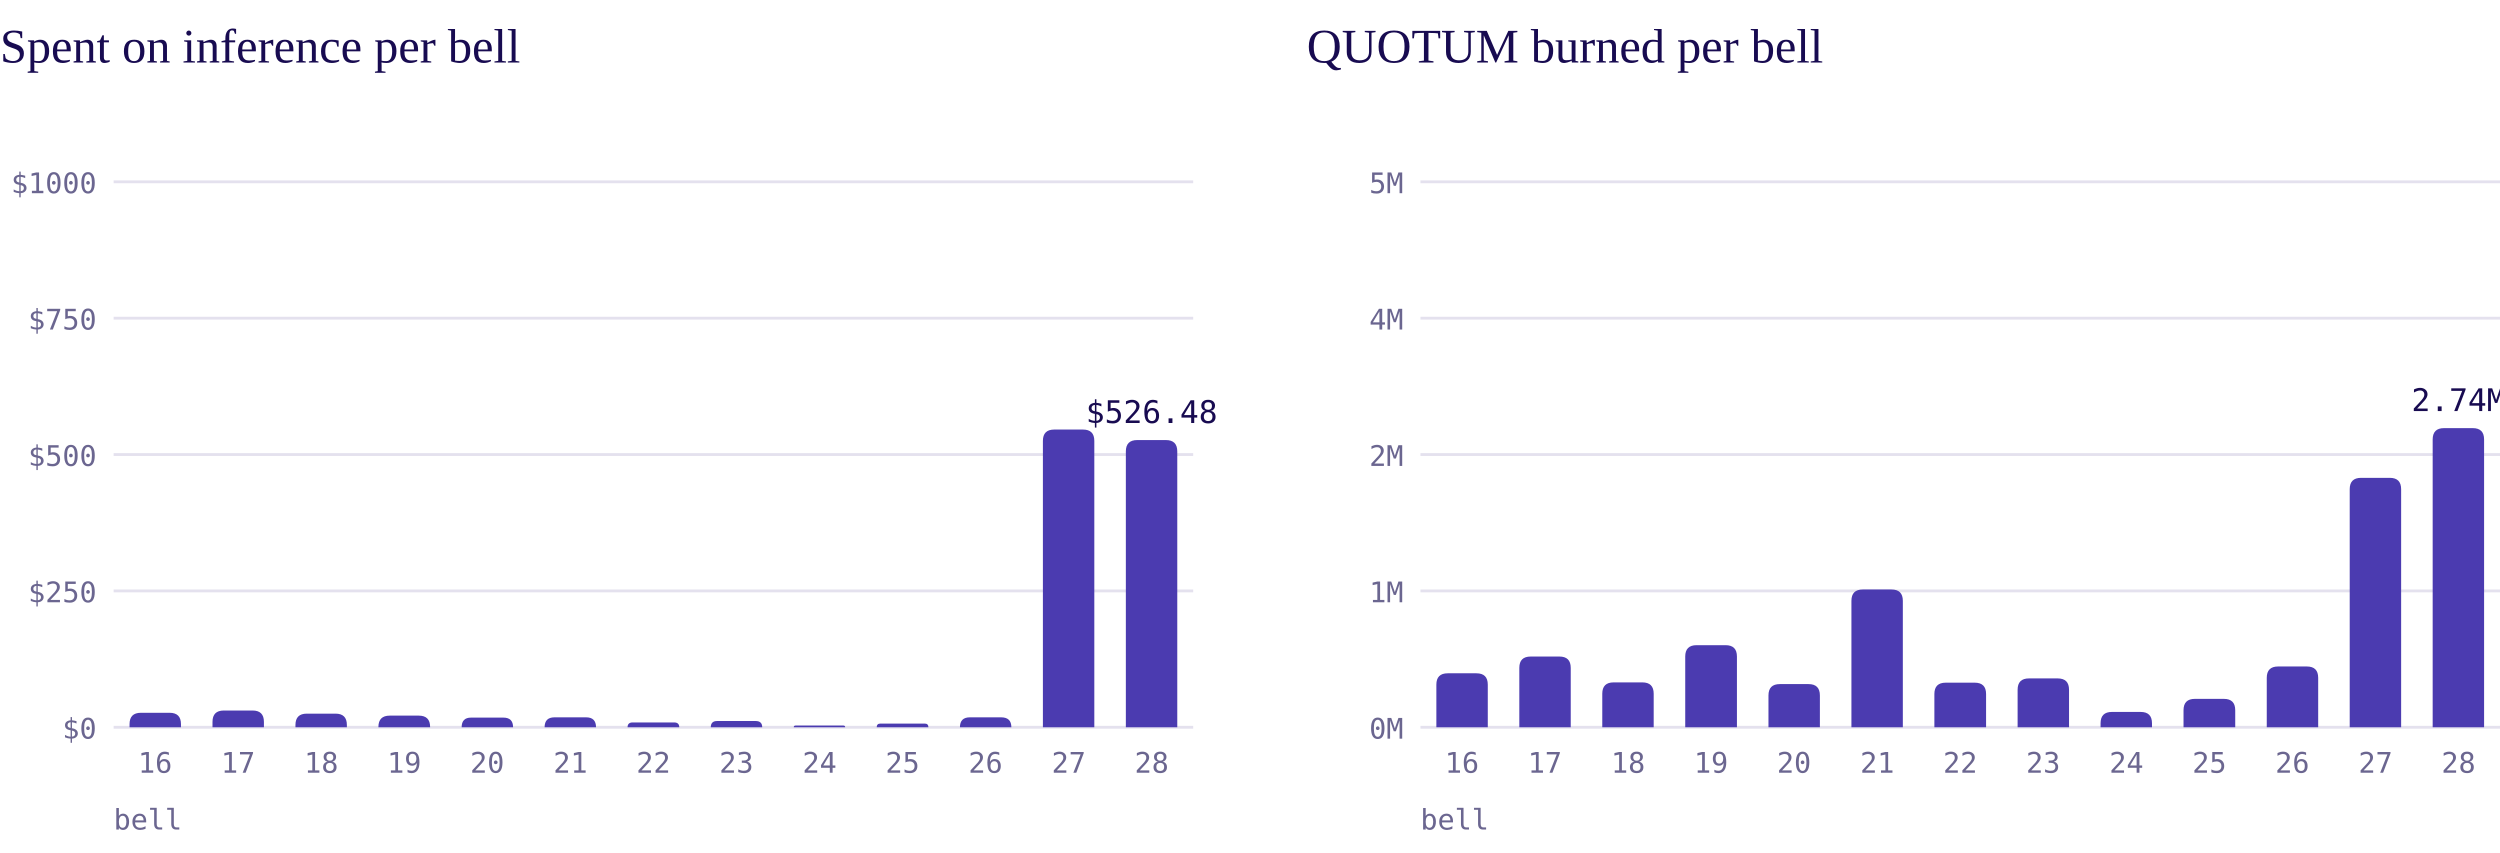
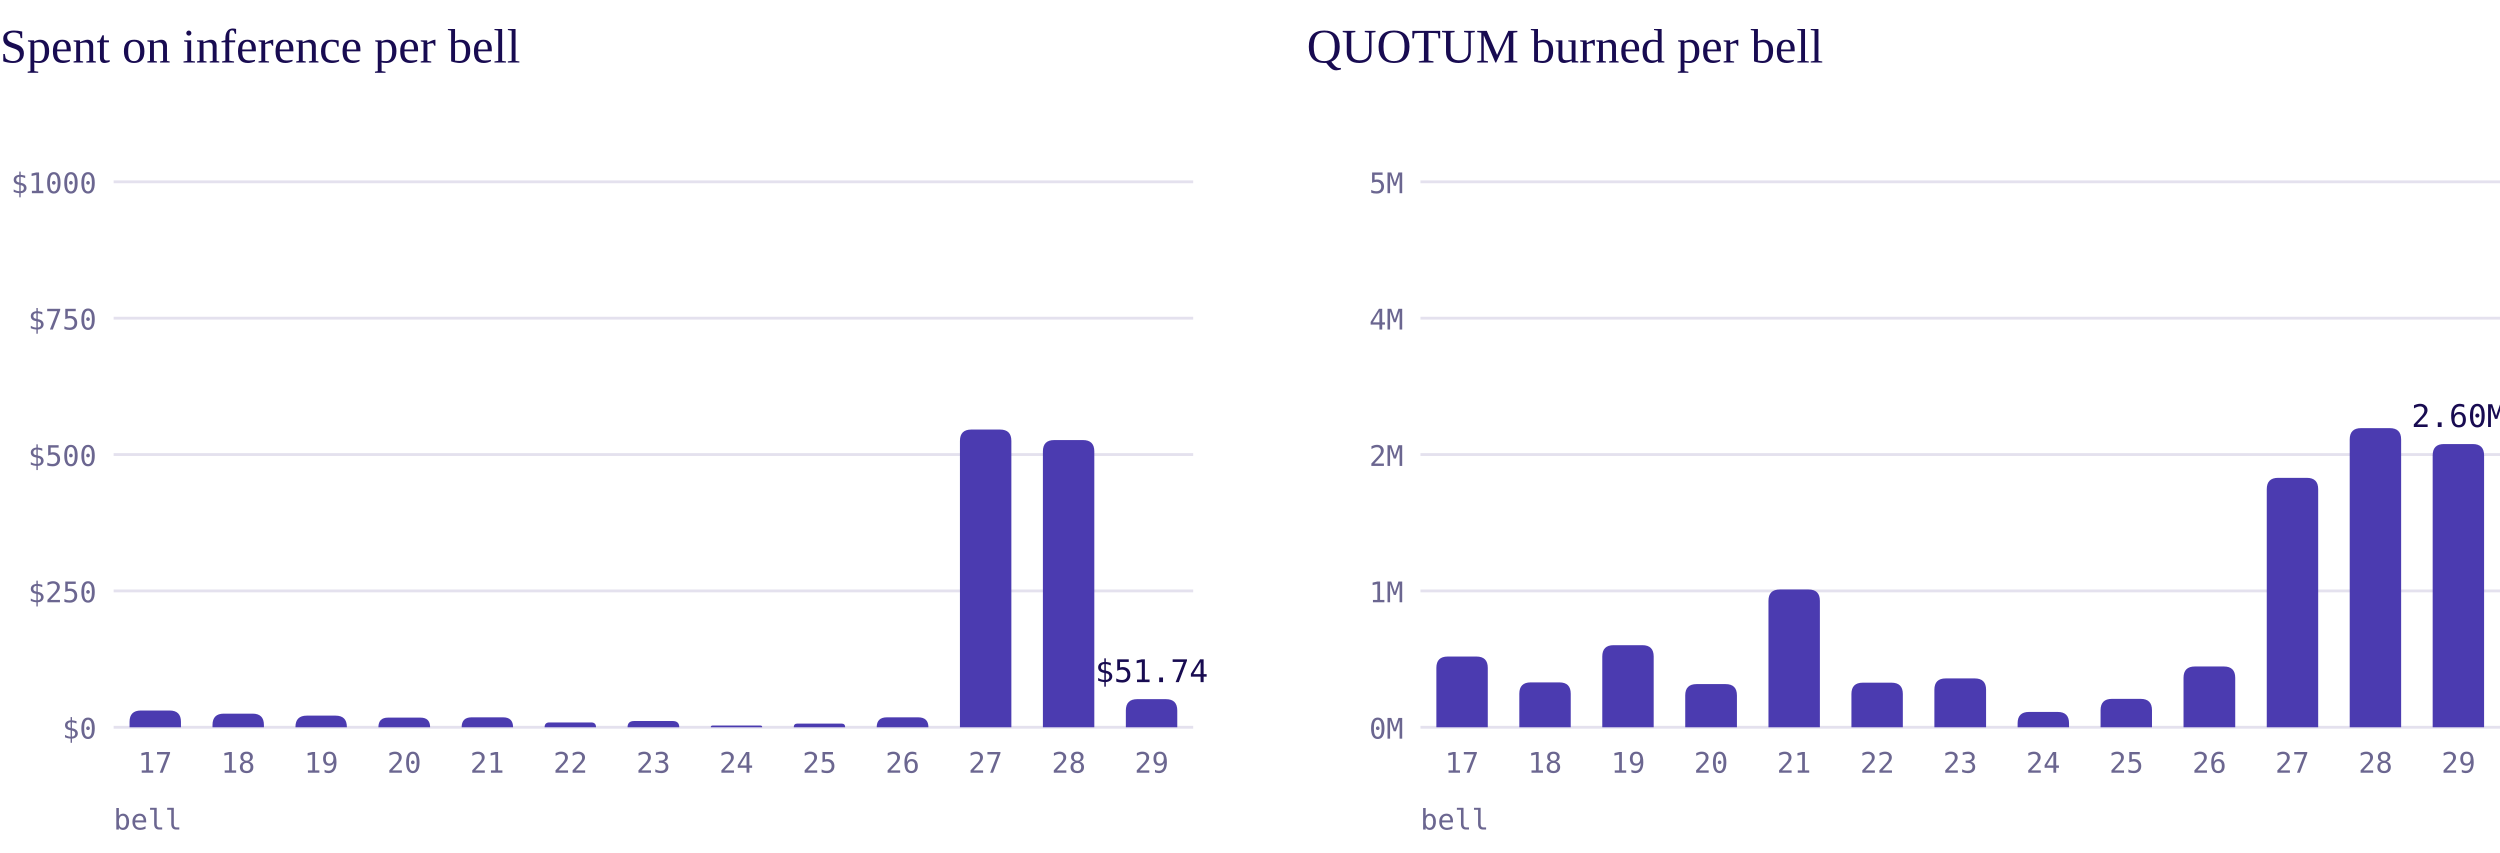
- <svg xmlns="http://www.w3.org/2000/svg" viewBox="0 0 880 300" width="880" height="300" role="img" aria-label="quotum bells 1 to 28: inference spent and QUOTUM burned per bell">
+ <svg xmlns="http://www.w3.org/2000/svg" viewBox="0 0 880 300" width="880" height="300" role="img" aria-label="quotum bells 1 to 29: inference spent and QUOTUM burned per bell">
  <text x="0" y="22" font-family="Georgia,'Times New Roman',serif" font-size="17" fill="#180b51">Spent on inference per bell</text>
  <line x1="40" x2="420" y1="256.0" y2="256.0" stroke="#e4e1ee" stroke-width="1" />
  <text x="34" y="260.0" text-anchor="end" font-family="ui-monospace,SFMono-Regular,Menlo,monospace" font-size="10" fill="#6b6690">$0</text>
  <line x1="40" x2="420" y1="208.0" y2="208.0" stroke="#e4e1ee" stroke-width="1" />
  <text x="34" y="212.0" text-anchor="end" font-family="ui-monospace,SFMono-Regular,Menlo,monospace" font-size="10" fill="#6b6690">$250</text>
  <line x1="40" x2="420" y1="160.0" y2="160.0" stroke="#e4e1ee" stroke-width="1" />
  <text x="34" y="164.0" text-anchor="end" font-family="ui-monospace,SFMono-Regular,Menlo,monospace" font-size="10" fill="#6b6690">$500</text>
  <line x1="40" x2="420" y1="112.0" y2="112.0" stroke="#e4e1ee" stroke-width="1" />
  <text x="34" y="116.0" text-anchor="end" font-family="ui-monospace,SFMono-Regular,Menlo,monospace" font-size="10" fill="#6b6690">$750</text>
  <line x1="40" x2="420" y1="64.0" y2="64.0" stroke="#e4e1ee" stroke-width="1" />
  <text x="34" y="68.0" text-anchor="end" font-family="ui-monospace,SFMono-Regular,Menlo,monospace" font-size="10" fill="#6b6690">$1000</text>
-   <path d="M45.6,256.0 V254.9 Q45.6,250.9 49.6,250.9 H59.7 Q63.7,250.9 63.7,254.9 V256.0 Z" fill="#4b3bb0" />
-   <text x="54.6" y="272" text-anchor="middle" font-family="ui-monospace,SFMono-Regular,Menlo,monospace" font-size="10" fill="#6b6690">16</text>
-   <path d="M74.8,256.0 V254.1 Q74.8,250.1 78.8,250.1 H88.9 Q92.9,250.1 92.9,254.1 V256.0 Z" fill="#4b3bb0" />
-   <text x="83.8" y="272" text-anchor="middle" font-family="ui-monospace,SFMono-Regular,Menlo,monospace" font-size="10" fill="#6b6690">17</text>
-   <path d="M104.0,256.0 V255.2 Q104.0,251.2 108.0,251.2 H118.1 Q122.1,251.2 122.1,255.2 V256.0 Z" fill="#4b3bb0" />
-   <text x="113.1" y="272" text-anchor="middle" font-family="ui-monospace,SFMono-Regular,Menlo,monospace" font-size="10" fill="#6b6690">18</text>
-   <path d="M133.2,256.0 V255.9 Q133.2,251.9 137.2,251.9 H147.4 Q151.4,251.9 151.4,255.9 V256.0 Z" fill="#4b3bb0" />
-   <text x="142.3" y="272" text-anchor="middle" font-family="ui-monospace,SFMono-Regular,Menlo,monospace" font-size="10" fill="#6b6690">19</text>
-   <path d="M162.5,256.0 V256.0 Q162.5,252.6 165.8,252.6 H177.2 Q180.6,252.6 180.6,256.0 V256.0 Z" fill="#4b3bb0" />
-   <text x="171.5" y="272" text-anchor="middle" font-family="ui-monospace,SFMono-Regular,Menlo,monospace" font-size="10" fill="#6b6690">20</text>
-   <path d="M191.7,256.0 V256.0 Q191.7,252.5 195.2,252.5 H206.3 Q209.8,252.5 209.8,256.0 V256.0 Z" fill="#4b3bb0" />
-   <text x="200.8" y="272" text-anchor="middle" font-family="ui-monospace,SFMono-Regular,Menlo,monospace" font-size="10" fill="#6b6690">21</text>
-   <path d="M220.9,256.0 V256.0 Q220.9,254.3 222.7,254.3 H237.3 Q239.1,254.3 239.1,256.0 V256.0 Z" fill="#4b3bb0" />
-   <text x="230.0" y="272" text-anchor="middle" font-family="ui-monospace,SFMono-Regular,Menlo,monospace" font-size="10" fill="#6b6690">22</text>
-   <path d="M250.2,256.0 V256.0 Q250.2,253.8 252.4,253.8 H266.0 Q268.3,253.8 268.3,256.0 V256.0 Z" fill="#4b3bb0" />
-   <text x="259.2" y="272" text-anchor="middle" font-family="ui-monospace,SFMono-Regular,Menlo,monospace" font-size="10" fill="#6b6690">23</text>
-   <path d="M279.4,256.0 V256.0 Q279.4,255.4 280.0,255.4 H296.9 Q297.5,255.4 297.5,256.0 V256.0 Z" fill="#4b3bb0" />
-   <text x="288.5" y="272" text-anchor="middle" font-family="ui-monospace,SFMono-Regular,Menlo,monospace" font-size="10" fill="#6b6690">24</text>
-   <path d="M308.6,256.0 V256.0 Q308.6,254.7 309.9,254.7 H325.5 Q326.8,254.7 326.8,256.0 V256.0 Z" fill="#4b3bb0" />
-   <text x="317.7" y="272" text-anchor="middle" font-family="ui-monospace,SFMono-Regular,Menlo,monospace" font-size="10" fill="#6b6690">25</text>
-   <path d="M337.9,256.0 V256.0 Q337.9,252.5 341.4,252.5 H352.4 Q356.0,252.5 356.0,256.0 V256.0 Z" fill="#4b3bb0" />
-   <text x="346.9" y="272" text-anchor="middle" font-family="ui-monospace,SFMono-Regular,Menlo,monospace" font-size="10" fill="#6b6690">26</text>
-   <path d="M367.1,256.0 V155.2 Q367.1,151.2 371.1,151.2 H381.2 Q385.2,151.2 385.2,155.2 V256.0 Z" fill="#4b3bb0" />
-   <text x="376.2" y="272" text-anchor="middle" font-family="ui-monospace,SFMono-Regular,Menlo,monospace" font-size="10" fill="#6b6690">27</text>
-   <path d="M396.3,256.0 V158.9 Q396.3,154.9 400.3,154.9 H410.4 Q414.4,154.9 414.4,158.9 V256.0 Z" fill="#4b3bb0" />
-   <text x="405.4" y="272" text-anchor="middle" font-family="ui-monospace,SFMono-Regular,Menlo,monospace" font-size="10" fill="#6b6690">28</text>
-   <text x="405.4" y="148.9" text-anchor="middle" font-family="ui-monospace,SFMono-Regular,Menlo,monospace" font-size="11" fill="#180b51">$526.48</text>
+   <path d="M45.6,256.0 V254.1 Q45.6,250.1 49.6,250.1 H59.7 Q63.7,250.1 63.7,254.1 V256.0 Z" fill="#4b3bb0" />
+   <text x="54.6" y="272" text-anchor="middle" font-family="ui-monospace,SFMono-Regular,Menlo,monospace" font-size="10" fill="#6b6690">17</text>
+   <path d="M74.8,256.0 V255.2 Q74.8,251.2 78.8,251.2 H88.9 Q92.9,251.2 92.9,255.2 V256.0 Z" fill="#4b3bb0" />
+   <text x="83.8" y="272" text-anchor="middle" font-family="ui-monospace,SFMono-Regular,Menlo,monospace" font-size="10" fill="#6b6690">18</text>
+   <path d="M104.0,256.0 V255.9 Q104.0,251.9 108.0,251.9 H118.1 Q122.1,251.9 122.1,255.9 V256.0 Z" fill="#4b3bb0" />
+   <text x="113.1" y="272" text-anchor="middle" font-family="ui-monospace,SFMono-Regular,Menlo,monospace" font-size="10" fill="#6b6690">19</text>
+   <path d="M133.2,256.0 V256.0 Q133.2,252.6 136.6,252.6 H148.0 Q151.4,252.6 151.4,256.0 V256.0 Z" fill="#4b3bb0" />
+   <text x="142.3" y="272" text-anchor="middle" font-family="ui-monospace,SFMono-Regular,Menlo,monospace" font-size="10" fill="#6b6690">20</text>
+   <path d="M162.5,256.0 V256.0 Q162.5,252.5 166.0,252.5 H177.1 Q180.6,252.5 180.6,256.0 V256.0 Z" fill="#4b3bb0" />
+   <text x="171.5" y="272" text-anchor="middle" font-family="ui-monospace,SFMono-Regular,Menlo,monospace" font-size="10" fill="#6b6690">21</text>
+   <path d="M191.7,256.0 V256.0 Q191.7,254.3 193.4,254.3 H208.1 Q209.8,254.3 209.8,256.0 V256.0 Z" fill="#4b3bb0" />
+   <text x="200.8" y="272" text-anchor="middle" font-family="ui-monospace,SFMono-Regular,Menlo,monospace" font-size="10" fill="#6b6690">22</text>
+   <path d="M220.9,256.0 V256.0 Q220.9,253.8 223.2,253.8 H236.8 Q239.1,253.8 239.1,256.0 V256.0 Z" fill="#4b3bb0" />
+   <text x="230.0" y="272" text-anchor="middle" font-family="ui-monospace,SFMono-Regular,Menlo,monospace" font-size="10" fill="#6b6690">23</text>
+   <path d="M250.2,256.0 V256.0 Q250.2,255.4 250.8,255.4 H267.7 Q268.3,255.4 268.3,256.0 V256.0 Z" fill="#4b3bb0" />
+   <text x="259.2" y="272" text-anchor="middle" font-family="ui-monospace,SFMono-Regular,Menlo,monospace" font-size="10" fill="#6b6690">24</text>
+   <path d="M279.4,256.0 V256.0 Q279.4,254.7 280.7,254.7 H296.2 Q297.5,254.7 297.5,256.0 V256.0 Z" fill="#4b3bb0" />
+   <text x="288.5" y="272" text-anchor="middle" font-family="ui-monospace,SFMono-Regular,Menlo,monospace" font-size="10" fill="#6b6690">25</text>
+   <path d="M308.6,256.0 V256.0 Q308.6,252.5 312.2,252.5 H323.2 Q326.8,252.5 326.8,256.0 V256.0 Z" fill="#4b3bb0" />
+   <text x="317.7" y="272" text-anchor="middle" font-family="ui-monospace,SFMono-Regular,Menlo,monospace" font-size="10" fill="#6b6690">26</text>
+   <path d="M337.9,256.0 V155.2 Q337.9,151.2 341.9,151.2 H352.0 Q356.0,151.2 356.0,155.2 V256.0 Z" fill="#4b3bb0" />
+   <text x="346.9" y="272" text-anchor="middle" font-family="ui-monospace,SFMono-Regular,Menlo,monospace" font-size="10" fill="#6b6690">27</text>
+   <path d="M367.1,256.0 V158.9 Q367.1,154.9 371.1,154.9 H381.2 Q385.2,154.9 385.2,158.9 V256.0 Z" fill="#4b3bb0" />
+   <text x="376.2" y="272" text-anchor="middle" font-family="ui-monospace,SFMono-Regular,Menlo,monospace" font-size="10" fill="#6b6690">28</text>
+   <path d="M396.3,256.0 V250.1 Q396.3,246.1 400.3,246.1 H410.4 Q414.4,246.1 414.4,250.1 V256.0 Z" fill="#4b3bb0" />
+   <text x="405.4" y="272" text-anchor="middle" font-family="ui-monospace,SFMono-Regular,Menlo,monospace" font-size="10" fill="#6b6690">29</text>
+   <text x="405.4" y="240.1" text-anchor="middle" font-family="ui-monospace,SFMono-Regular,Menlo,monospace" font-size="11" fill="#180b51">$51.74</text>
  <text x="40" y="292" font-family="ui-monospace,SFMono-Regular,Menlo,monospace" font-size="10" fill="#6b6690">bell</text>
  <text x="460" y="22" font-family="Georgia,'Times New Roman',serif" font-size="17" fill="#180b51">QUOTUM burned per bell</text>
  <line x1="500" x2="880" y1="256.0" y2="256.0" stroke="#e4e1ee" stroke-width="1" />
  <text x="494" y="260.0" text-anchor="end" font-family="ui-monospace,SFMono-Regular,Menlo,monospace" font-size="10" fill="#6b6690">0M</text>
  <line x1="500" x2="880" y1="208.0" y2="208.0" stroke="#e4e1ee" stroke-width="1" />
  <text x="494" y="212.0" text-anchor="end" font-family="ui-monospace,SFMono-Regular,Menlo,monospace" font-size="10" fill="#6b6690">1M</text>
  <line x1="500" x2="880" y1="160.0" y2="160.0" stroke="#e4e1ee" stroke-width="1" />
  <text x="494" y="164.0" text-anchor="end" font-family="ui-monospace,SFMono-Regular,Menlo,monospace" font-size="10" fill="#6b6690">2M</text>
  <line x1="500" x2="880" y1="112.0" y2="112.0" stroke="#e4e1ee" stroke-width="1" />
  <text x="494" y="116.0" text-anchor="end" font-family="ui-monospace,SFMono-Regular,Menlo,monospace" font-size="10" fill="#6b6690">4M</text>
  <line x1="500" x2="880" y1="64.0" y2="64.0" stroke="#e4e1ee" stroke-width="1" />
  <text x="494" y="68.0" text-anchor="end" font-family="ui-monospace,SFMono-Regular,Menlo,monospace" font-size="10" fill="#6b6690">5M</text>
-   <path d="M505.6,256.0 V241.0 Q505.6,237.0 509.6,237.0 H519.7 Q523.7,237.0 523.7,241.0 V256.0 Z" fill="#4b3bb0" />
-   <text x="514.6" y="272" text-anchor="middle" font-family="ui-monospace,SFMono-Regular,Menlo,monospace" font-size="10" fill="#6b6690">16</text>
-   <path d="M534.8,256.0 V235.1 Q534.8,231.1 538.8,231.1 H548.9 Q552.9,231.1 552.9,235.1 V256.0 Z" fill="#4b3bb0" />
-   <text x="543.8" y="272" text-anchor="middle" font-family="ui-monospace,SFMono-Regular,Menlo,monospace" font-size="10" fill="#6b6690">17</text>
-   <path d="M564.0,256.0 V244.2 Q564.0,240.2 568.0,240.2 H578.1 Q582.1,240.2 582.1,244.2 V256.0 Z" fill="#4b3bb0" />
-   <text x="573.1" y="272" text-anchor="middle" font-family="ui-monospace,SFMono-Regular,Menlo,monospace" font-size="10" fill="#6b6690">18</text>
-   <path d="M593.2,256.0 V231.1 Q593.2,227.1 597.2,227.1 H607.4 Q611.4,227.1 611.4,231.1 V256.0 Z" fill="#4b3bb0" />
-   <text x="602.3" y="272" text-anchor="middle" font-family="ui-monospace,SFMono-Regular,Menlo,monospace" font-size="10" fill="#6b6690">19</text>
-   <path d="M622.5,256.0 V244.8 Q622.5,240.8 626.5,240.8 H636.6 Q640.6,240.8 640.6,244.8 V256.0 Z" fill="#4b3bb0" />
-   <text x="631.5" y="272" text-anchor="middle" font-family="ui-monospace,SFMono-Regular,Menlo,monospace" font-size="10" fill="#6b6690">20</text>
-   <path d="M651.7,256.0 V211.5 Q651.7,207.5 655.7,207.5 H665.8 Q669.8,207.5 669.8,211.5 V256.0 Z" fill="#4b3bb0" />
-   <text x="660.8" y="272" text-anchor="middle" font-family="ui-monospace,SFMono-Regular,Menlo,monospace" font-size="10" fill="#6b6690">21</text>
-   <path d="M680.9,256.0 V244.3 Q680.9,240.3 684.9,240.3 H695.1 Q699.1,240.3 699.1,244.3 V256.0 Z" fill="#4b3bb0" />
-   <text x="690.0" y="272" text-anchor="middle" font-family="ui-monospace,SFMono-Regular,Menlo,monospace" font-size="10" fill="#6b6690">22</text>
-   <path d="M710.2,256.0 V242.8 Q710.2,238.8 714.2,238.8 H724.3 Q728.3,238.8 728.3,242.8 V256.0 Z" fill="#4b3bb0" />
-   <text x="719.2" y="272" text-anchor="middle" font-family="ui-monospace,SFMono-Regular,Menlo,monospace" font-size="10" fill="#6b6690">23</text>
-   <path d="M739.4,256.0 V254.6 Q739.4,250.6 743.4,250.6 H753.5 Q757.5,250.6 757.5,254.6 V256.0 Z" fill="#4b3bb0" />
-   <text x="748.5" y="272" text-anchor="middle" font-family="ui-monospace,SFMono-Regular,Menlo,monospace" font-size="10" fill="#6b6690">24</text>
-   <path d="M768.6,256.0 V250.0 Q768.6,246.0 772.6,246.0 H782.8 Q786.8,246.0 786.8,250.0 V256.0 Z" fill="#4b3bb0" />
-   <text x="777.7" y="272" text-anchor="middle" font-family="ui-monospace,SFMono-Regular,Menlo,monospace" font-size="10" fill="#6b6690">25</text>
-   <path d="M797.9,256.0 V238.6 Q797.9,234.6 801.9,234.6 H812.0 Q816.0,234.6 816.0,238.6 V256.0 Z" fill="#4b3bb0" />
-   <text x="806.9" y="272" text-anchor="middle" font-family="ui-monospace,SFMono-Regular,Menlo,monospace" font-size="10" fill="#6b6690">26</text>
-   <path d="M827.1,256.0 V172.2 Q827.1,168.2 831.1,168.2 H841.2 Q845.2,168.2 845.2,172.2 V256.0 Z" fill="#4b3bb0" />
-   <text x="836.2" y="272" text-anchor="middle" font-family="ui-monospace,SFMono-Regular,Menlo,monospace" font-size="10" fill="#6b6690">27</text>
-   <path d="M856.3,256.0 V154.7 Q856.3,150.7 860.3,150.7 H870.4 Q874.4,150.7 874.4,154.7 V256.0 Z" fill="#4b3bb0" />
-   <text x="865.4" y="272" text-anchor="middle" font-family="ui-monospace,SFMono-Regular,Menlo,monospace" font-size="10" fill="#6b6690">28</text>
-   <text x="865.4" y="144.7" text-anchor="middle" font-family="ui-monospace,SFMono-Regular,Menlo,monospace" font-size="11" fill="#180b51">2.74M</text>
+   <path d="M505.6,256.0 V235.1 Q505.6,231.1 509.6,231.1 H519.7 Q523.7,231.1 523.7,235.1 V256.0 Z" fill="#4b3bb0" />
+   <text x="514.6" y="272" text-anchor="middle" font-family="ui-monospace,SFMono-Regular,Menlo,monospace" font-size="10" fill="#6b6690">17</text>
+   <path d="M534.8,256.0 V244.2 Q534.8,240.2 538.8,240.2 H548.9 Q552.9,240.2 552.9,244.2 V256.0 Z" fill="#4b3bb0" />
+   <text x="543.8" y="272" text-anchor="middle" font-family="ui-monospace,SFMono-Regular,Menlo,monospace" font-size="10" fill="#6b6690">18</text>
+   <path d="M564.0,256.0 V231.1 Q564.0,227.1 568.0,227.1 H578.1 Q582.1,227.1 582.1,231.1 V256.0 Z" fill="#4b3bb0" />
+   <text x="573.1" y="272" text-anchor="middle" font-family="ui-monospace,SFMono-Regular,Menlo,monospace" font-size="10" fill="#6b6690">19</text>
+   <path d="M593.2,256.0 V244.8 Q593.2,240.8 597.2,240.8 H607.4 Q611.4,240.8 611.4,244.8 V256.0 Z" fill="#4b3bb0" />
+   <text x="602.3" y="272" text-anchor="middle" font-family="ui-monospace,SFMono-Regular,Menlo,monospace" font-size="10" fill="#6b6690">20</text>
+   <path d="M622.5,256.0 V211.5 Q622.5,207.5 626.5,207.5 H636.6 Q640.6,207.5 640.6,211.5 V256.0 Z" fill="#4b3bb0" />
+   <text x="631.5" y="272" text-anchor="middle" font-family="ui-monospace,SFMono-Regular,Menlo,monospace" font-size="10" fill="#6b6690">21</text>
+   <path d="M651.7,256.0 V244.3 Q651.7,240.3 655.7,240.3 H665.8 Q669.8,240.3 669.8,244.3 V256.0 Z" fill="#4b3bb0" />
+   <text x="660.8" y="272" text-anchor="middle" font-family="ui-monospace,SFMono-Regular,Menlo,monospace" font-size="10" fill="#6b6690">22</text>
+   <path d="M680.9,256.0 V242.8 Q680.9,238.8 684.9,238.8 H695.1 Q699.1,238.8 699.1,242.8 V256.0 Z" fill="#4b3bb0" />
+   <text x="690.0" y="272" text-anchor="middle" font-family="ui-monospace,SFMono-Regular,Menlo,monospace" font-size="10" fill="#6b6690">23</text>
+   <path d="M710.2,256.0 V254.6 Q710.2,250.6 714.2,250.6 H724.3 Q728.3,250.6 728.3,254.6 V256.0 Z" fill="#4b3bb0" />
+   <text x="719.2" y="272" text-anchor="middle" font-family="ui-monospace,SFMono-Regular,Menlo,monospace" font-size="10" fill="#6b6690">24</text>
+   <path d="M739.4,256.0 V250.0 Q739.4,246.0 743.4,246.0 H753.5 Q757.5,246.0 757.5,250.0 V256.0 Z" fill="#4b3bb0" />
+   <text x="748.5" y="272" text-anchor="middle" font-family="ui-monospace,SFMono-Regular,Menlo,monospace" font-size="10" fill="#6b6690">25</text>
+   <path d="M768.6,256.0 V238.6 Q768.6,234.6 772.6,234.6 H782.8 Q786.8,234.6 786.8,238.6 V256.0 Z" fill="#4b3bb0" />
+   <text x="777.7" y="272" text-anchor="middle" font-family="ui-monospace,SFMono-Regular,Menlo,monospace" font-size="10" fill="#6b6690">26</text>
+   <path d="M797.9,256.0 V172.2 Q797.9,168.2 801.9,168.2 H812.0 Q816.0,168.2 816.0,172.2 V256.0 Z" fill="#4b3bb0" />
+   <text x="806.9" y="272" text-anchor="middle" font-family="ui-monospace,SFMono-Regular,Menlo,monospace" font-size="10" fill="#6b6690">27</text>
+   <path d="M827.1,256.0 V154.7 Q827.1,150.7 831.1,150.7 H841.2 Q845.2,150.7 845.2,154.7 V256.0 Z" fill="#4b3bb0" />
+   <text x="836.2" y="272" text-anchor="middle" font-family="ui-monospace,SFMono-Regular,Menlo,monospace" font-size="10" fill="#6b6690">28</text>
+   <path d="M856.3,256.0 V160.3 Q856.3,156.3 860.3,156.3 H870.4 Q874.4,156.3 874.4,160.3 V256.0 Z" fill="#4b3bb0" />
+   <text x="865.4" y="272" text-anchor="middle" font-family="ui-monospace,SFMono-Regular,Menlo,monospace" font-size="10" fill="#6b6690">29</text>
+   <text x="865.4" y="150.3" text-anchor="middle" font-family="ui-monospace,SFMono-Regular,Menlo,monospace" font-size="11" fill="#180b51">2.60M</text>
  <text x="500" y="292" font-family="ui-monospace,SFMono-Regular,Menlo,monospace" font-size="10" fill="#6b6690">bell</text>
</svg>
